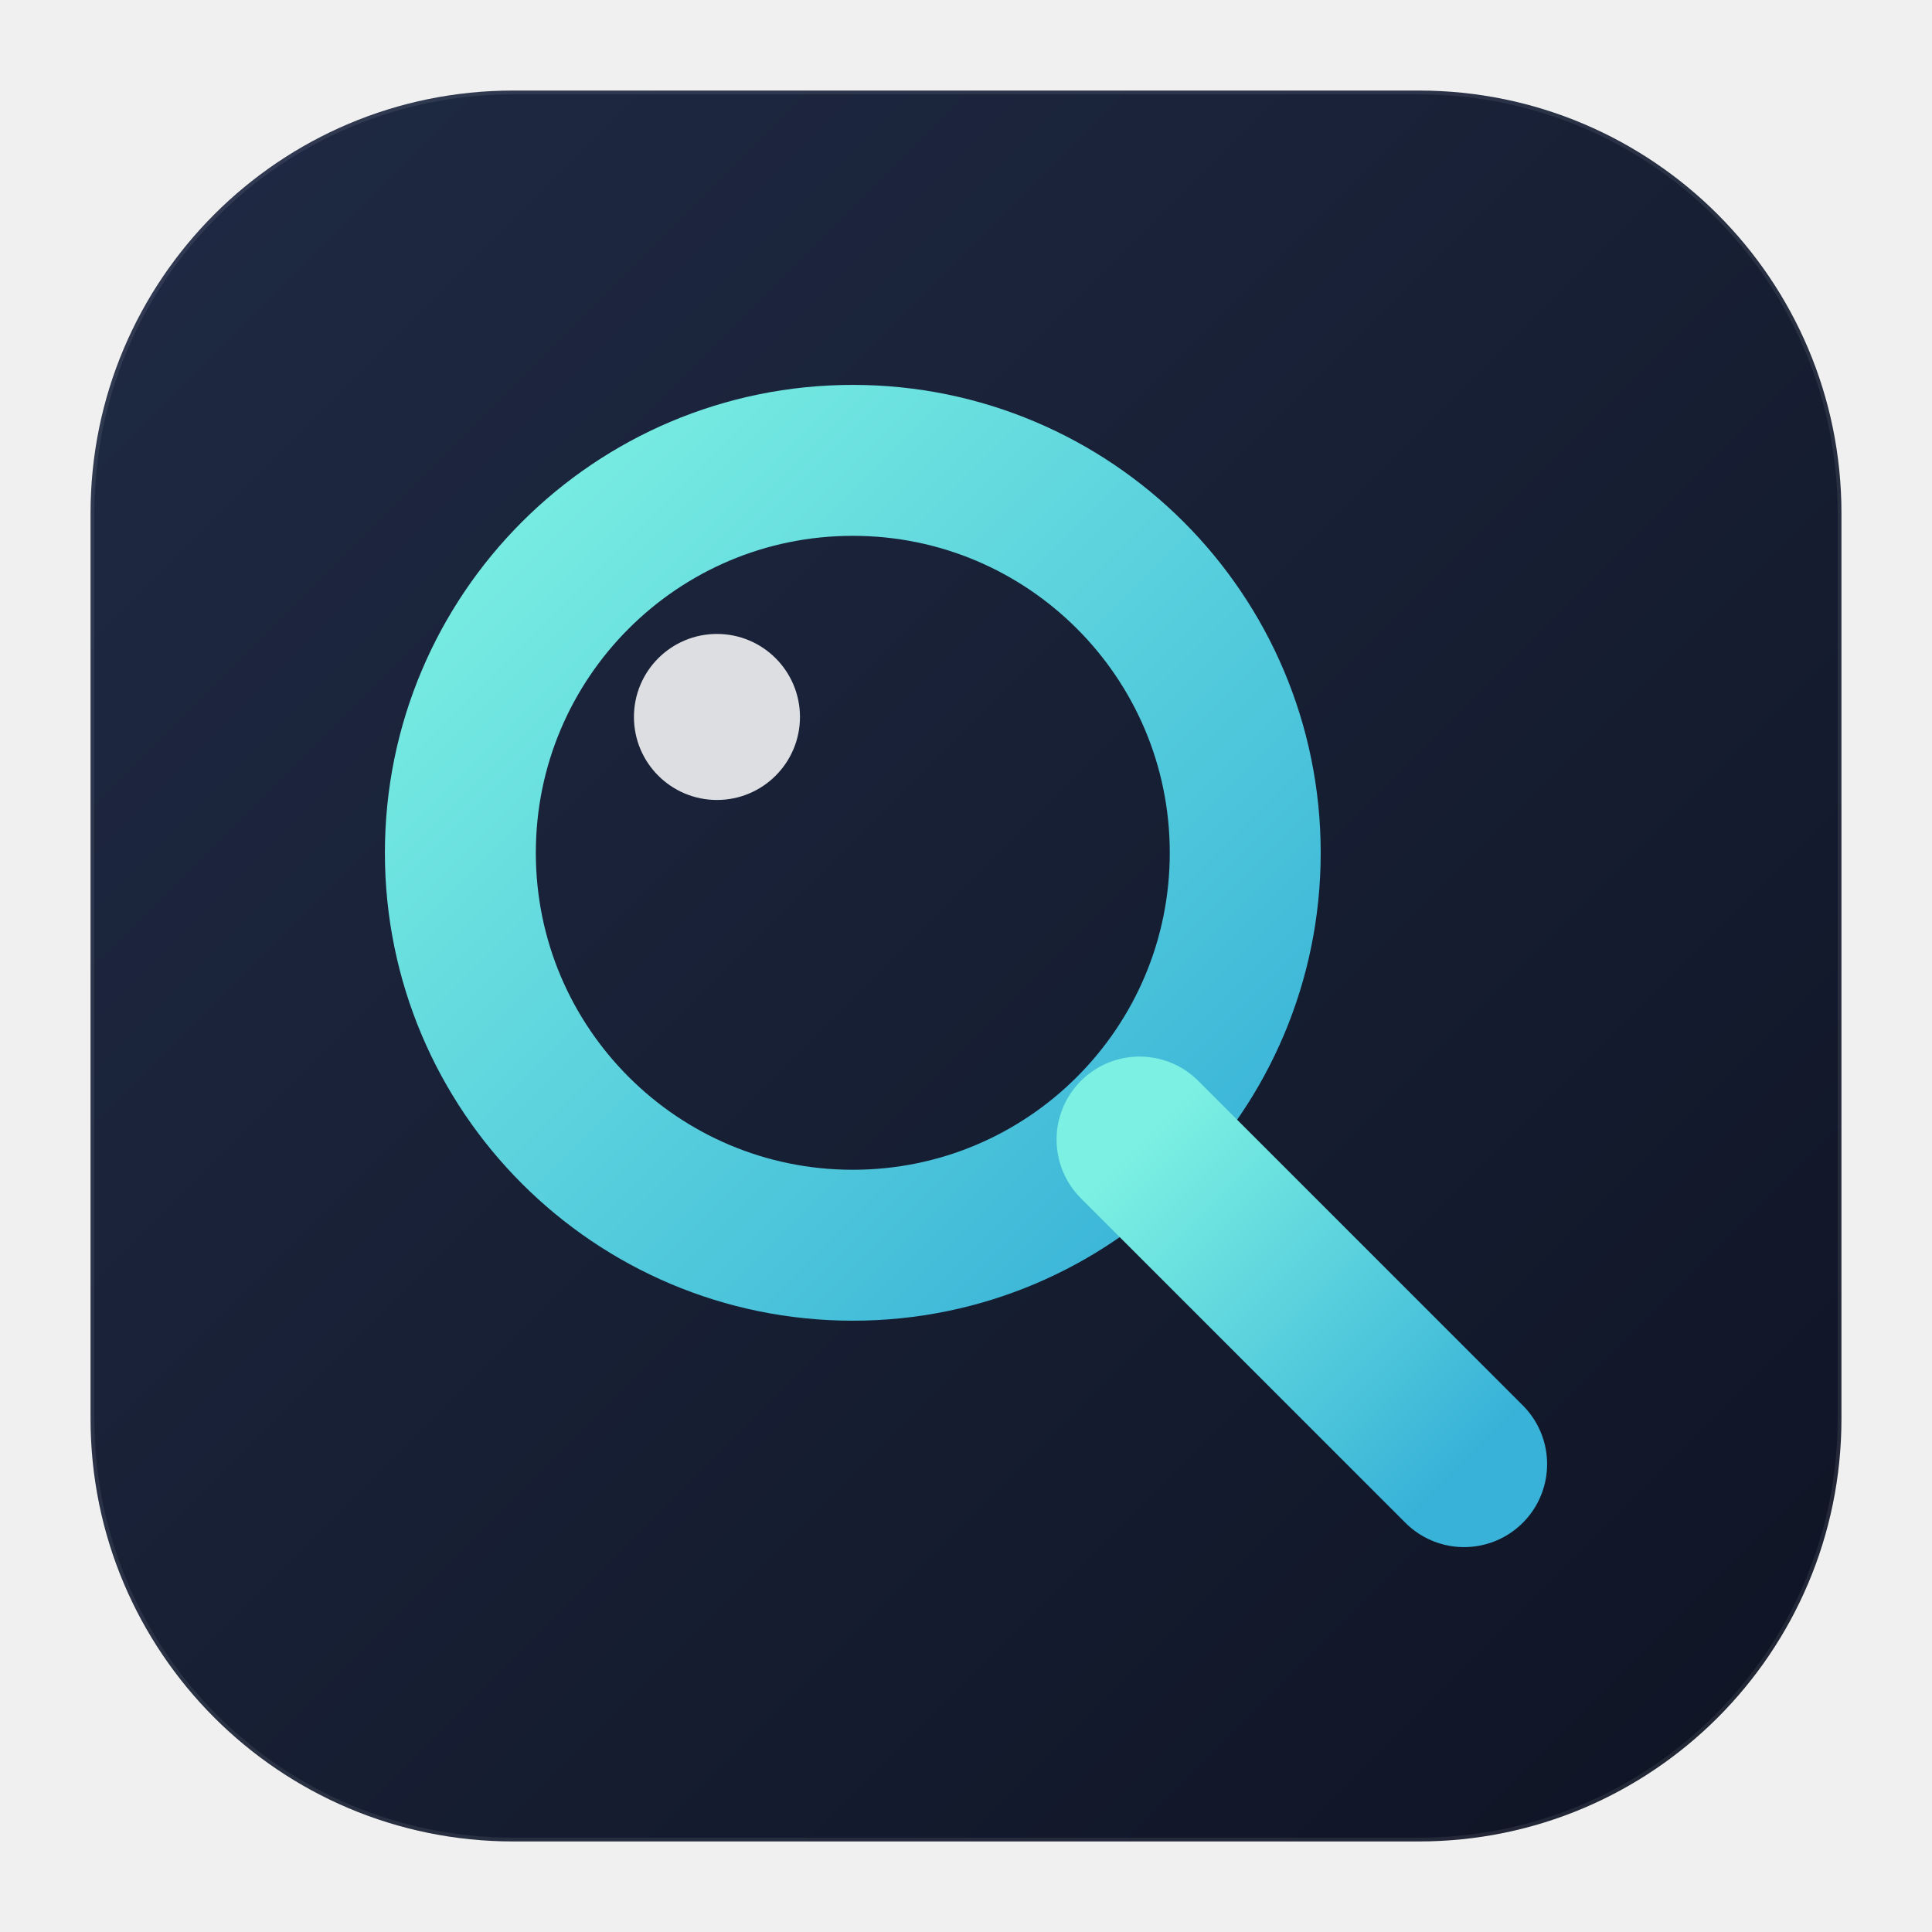
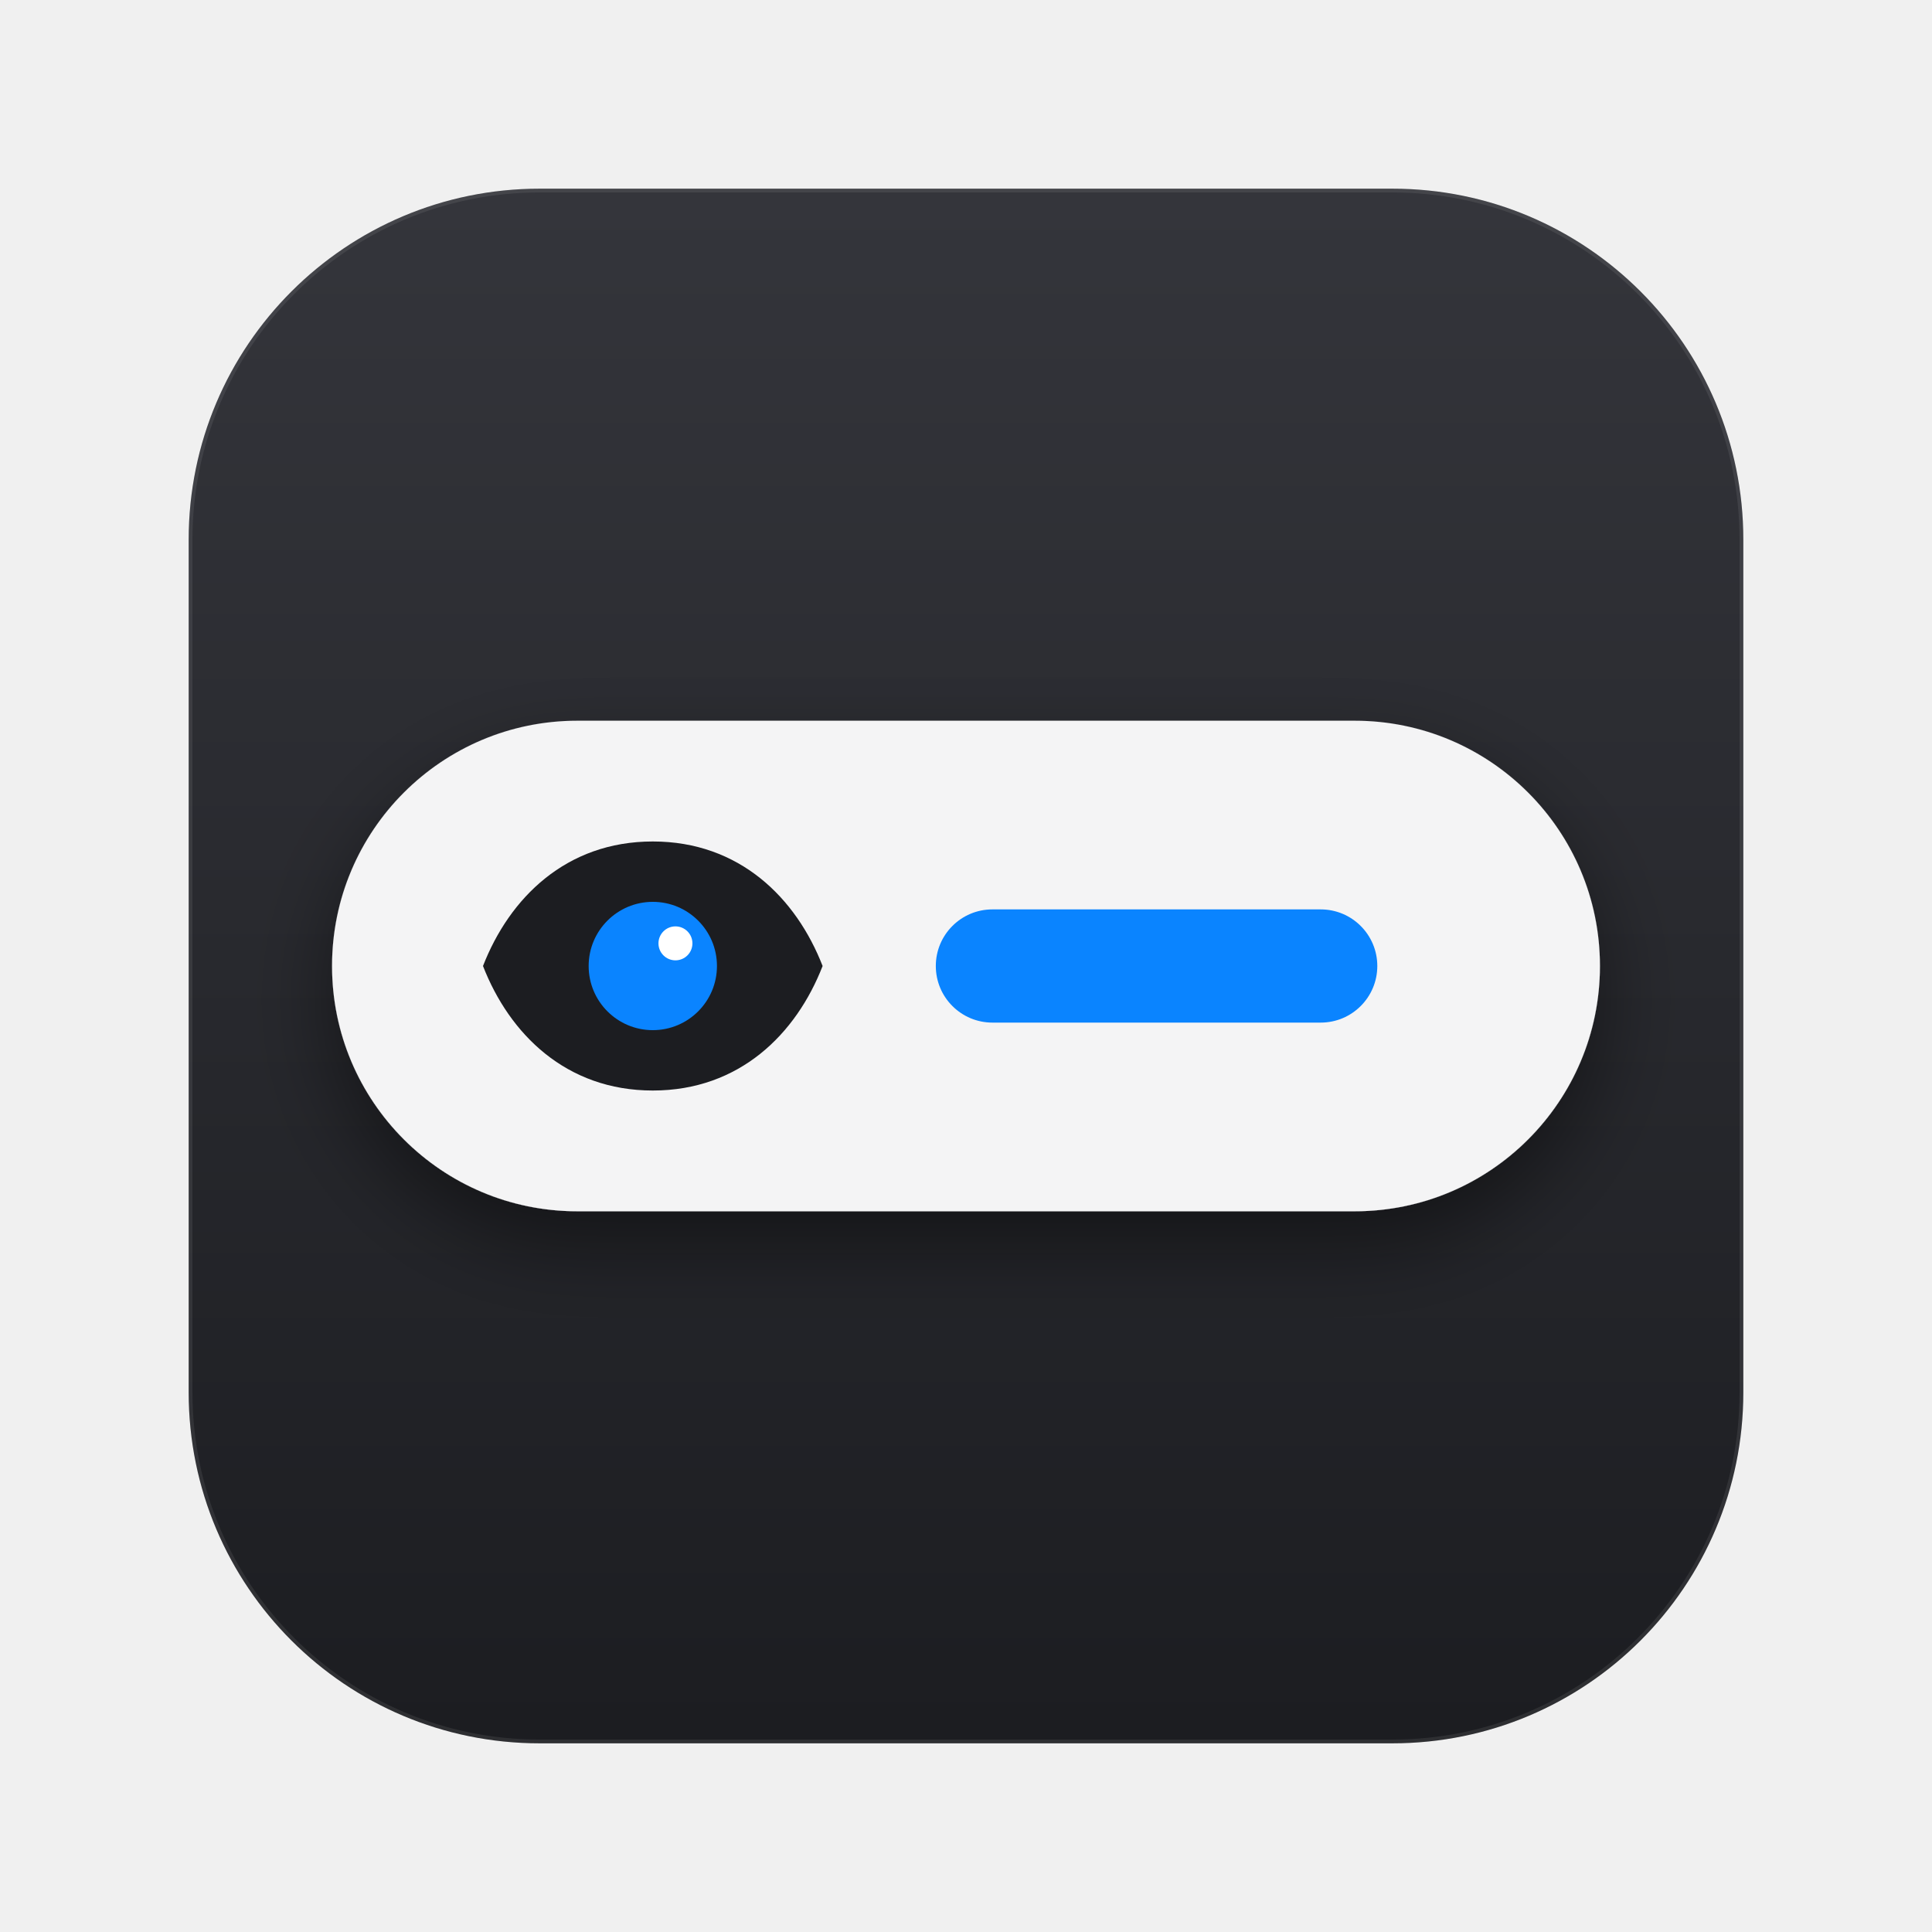
- <svg xmlns="http://www.w3.org/2000/svg" viewBox="0 0 512 512">
+ <svg xmlns="http://www.w3.org/2000/svg" viewBox="0 0 1024 1024">
  <defs>
-     <linearGradient id="bg" x1="0" y1="0" x2="1" y2="1">
-       <stop offset="0" stop-color="#1f2a44" />
-       <stop offset="1" stop-color="#0f1424" />
+     <linearGradient id="p" x1="0" y1="0" x2="0" y2="1">
+       <stop offset="0" stop-color="#34353b" />
+       <stop offset="1" stop-color="#1c1d21" />
    </linearGradient>
-     <linearGradient id="lens" x1="0" y1="0" x2="1" y2="1">
-       <stop offset="0" stop-color="#7cf0e2" />
-       <stop offset="1" stop-color="#38b2d8" />
-     </linearGradient>
+     <filter id="s" x="-20%" y="-20%" width="140%" height="160%">
+       <feDropShadow dx="0" dy="18" stdDeviation="22" flood-color="#000" flood-opacity="0.45" />
+     </filter>
+     <clipPath id="lens">
+       <circle cx="452" cy="452" r="168" />
+     </clipPath>
  </defs>
-   <rect x="24" y="24" width="464" height="464" rx="112" fill="url(#bg)" />
-   <rect x="24.5" y="24.5" width="463" height="463" rx="111.5" fill="none" stroke="#ffffff" stroke-opacity="0.08" />
-   <circle cx="226" cy="226" r="104" fill="none" stroke="url(#lens)" stroke-width="40" />
-   <path d="M302 302l86 86" stroke="url(#lens)" stroke-width="44" stroke-linecap="round" />
-   <circle cx="190" cy="190" r="22" fill="#ffffff" fill-opacity="0.85" />
+   <rect x="100" y="100" width="824" height="824" rx="186" fill="url(#p)" />
+   <rect x="101" y="101" width="822" height="822" rx="185" fill="none" stroke="#fff" stroke-opacity="0.08" stroke-width="2" />
+   <g filter="url(#s)">
+     <rect x="176" y="382" width="672" height="260" rx="130" fill="#f4f4f5" />
+   </g>
+   <path d="M346 446 C 392 446 422 476 436 512 C 422 548 392 578 346 578 C 300 578 270 548 256 512 C 270 476 300 446 346 446 Z" fill="#1c1d21" />
+   <circle cx="346" cy="512" r="34" fill="#0a84ff" />
+   <circle cx="358" cy="500" r="9" fill="#fff" />
+   <rect x="496" y="482" width="234" height="60" rx="30" fill="#0a84ff" />
</svg>
